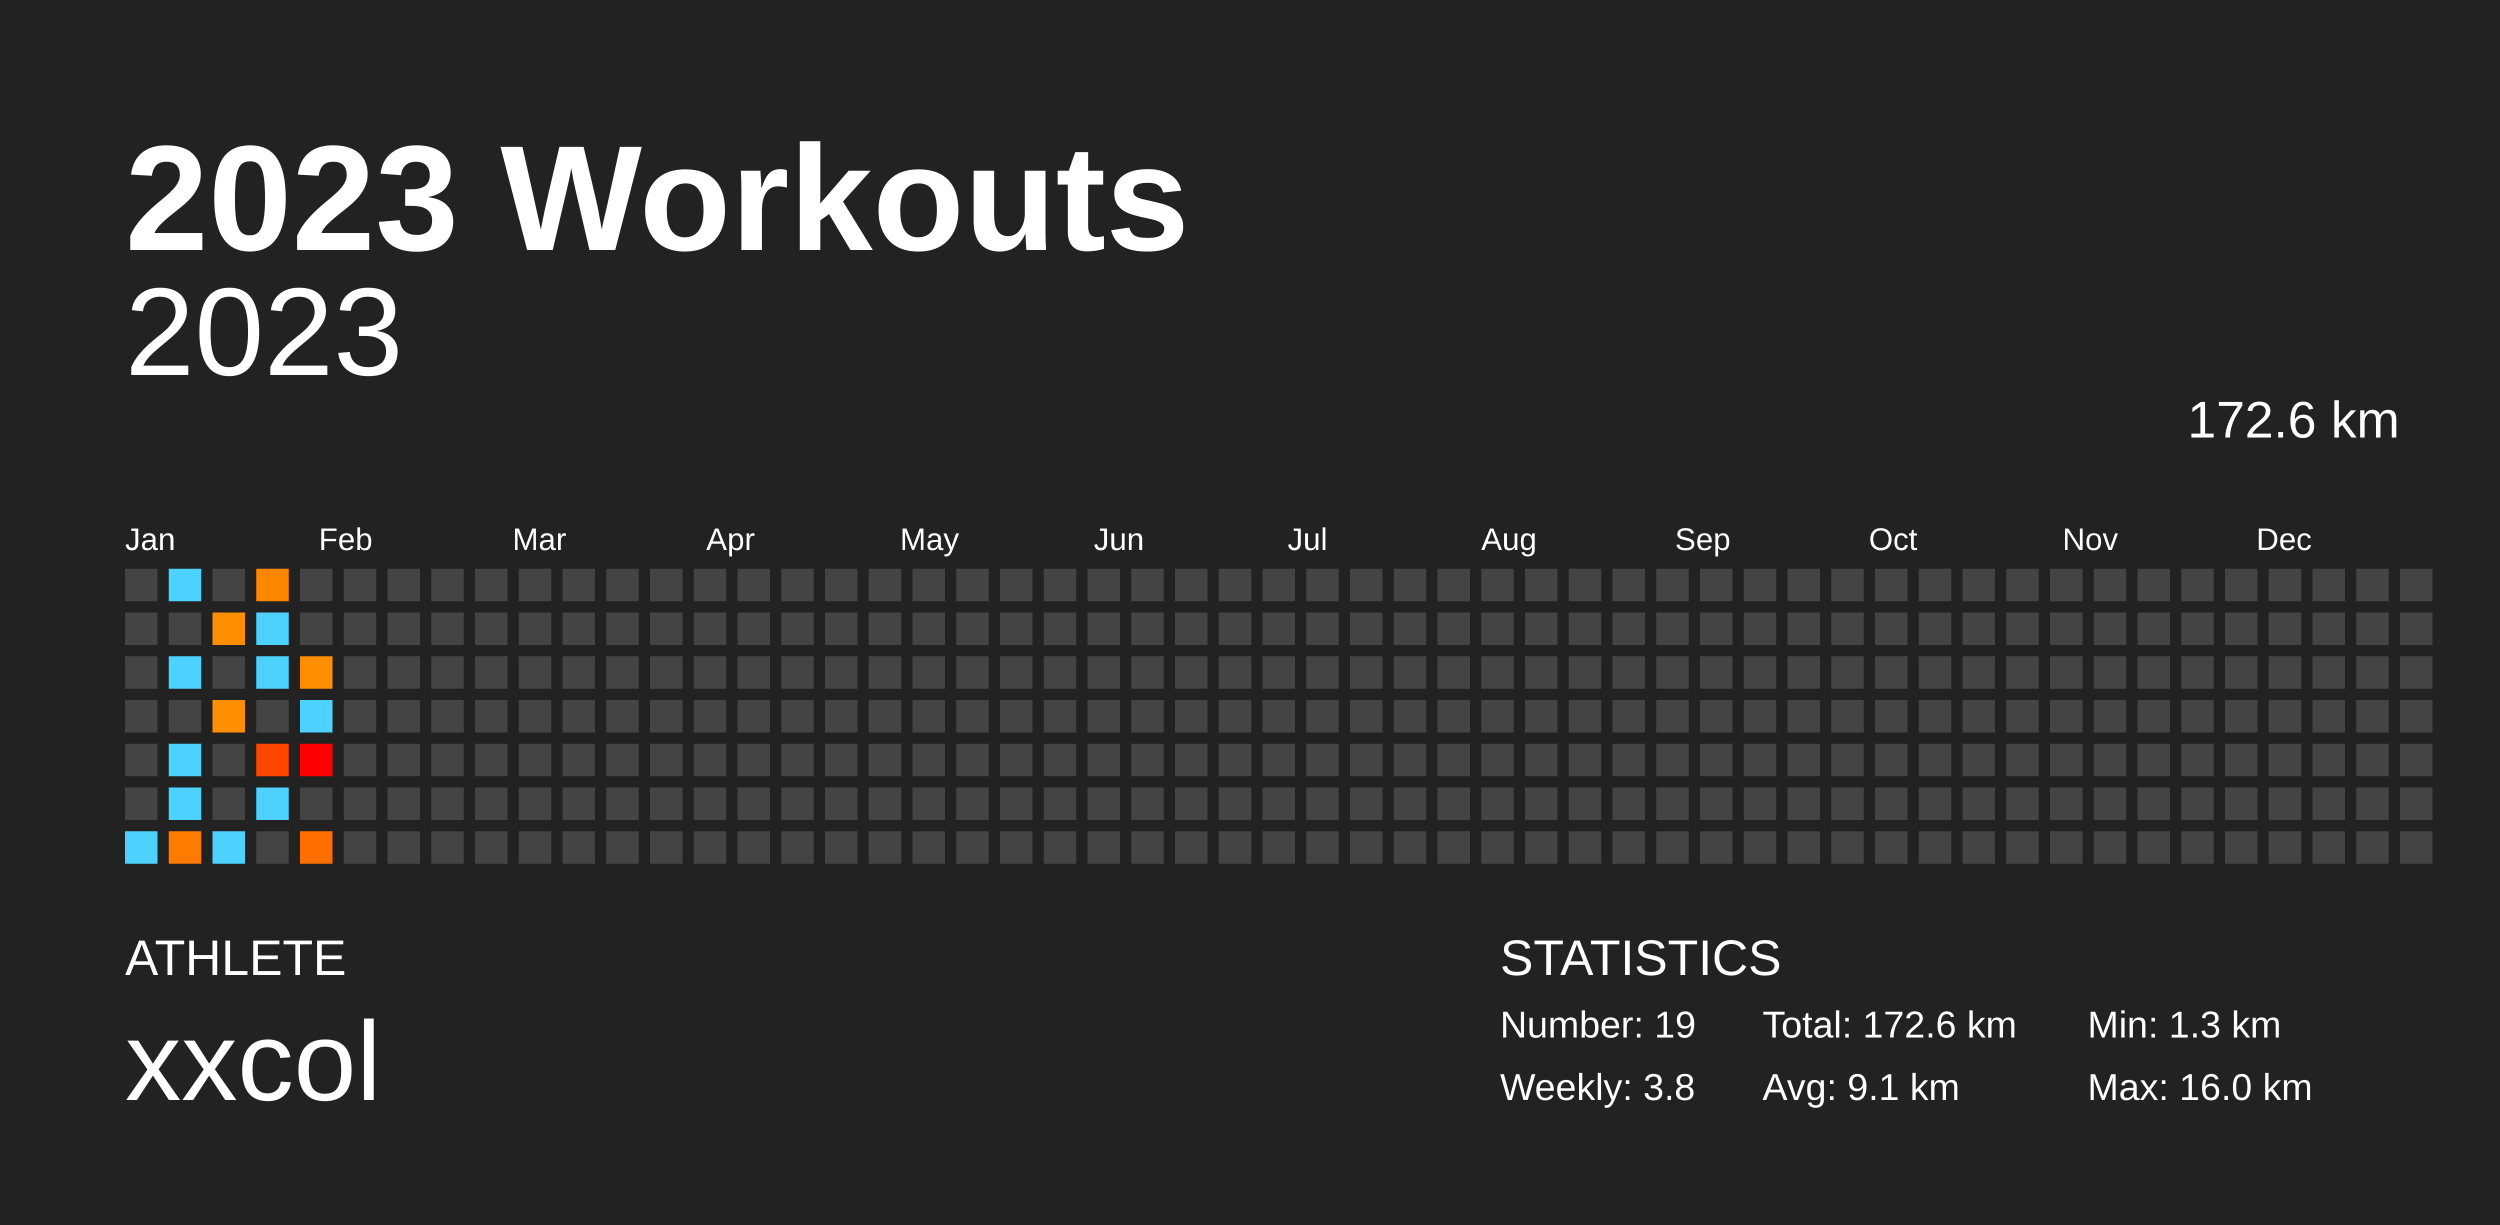
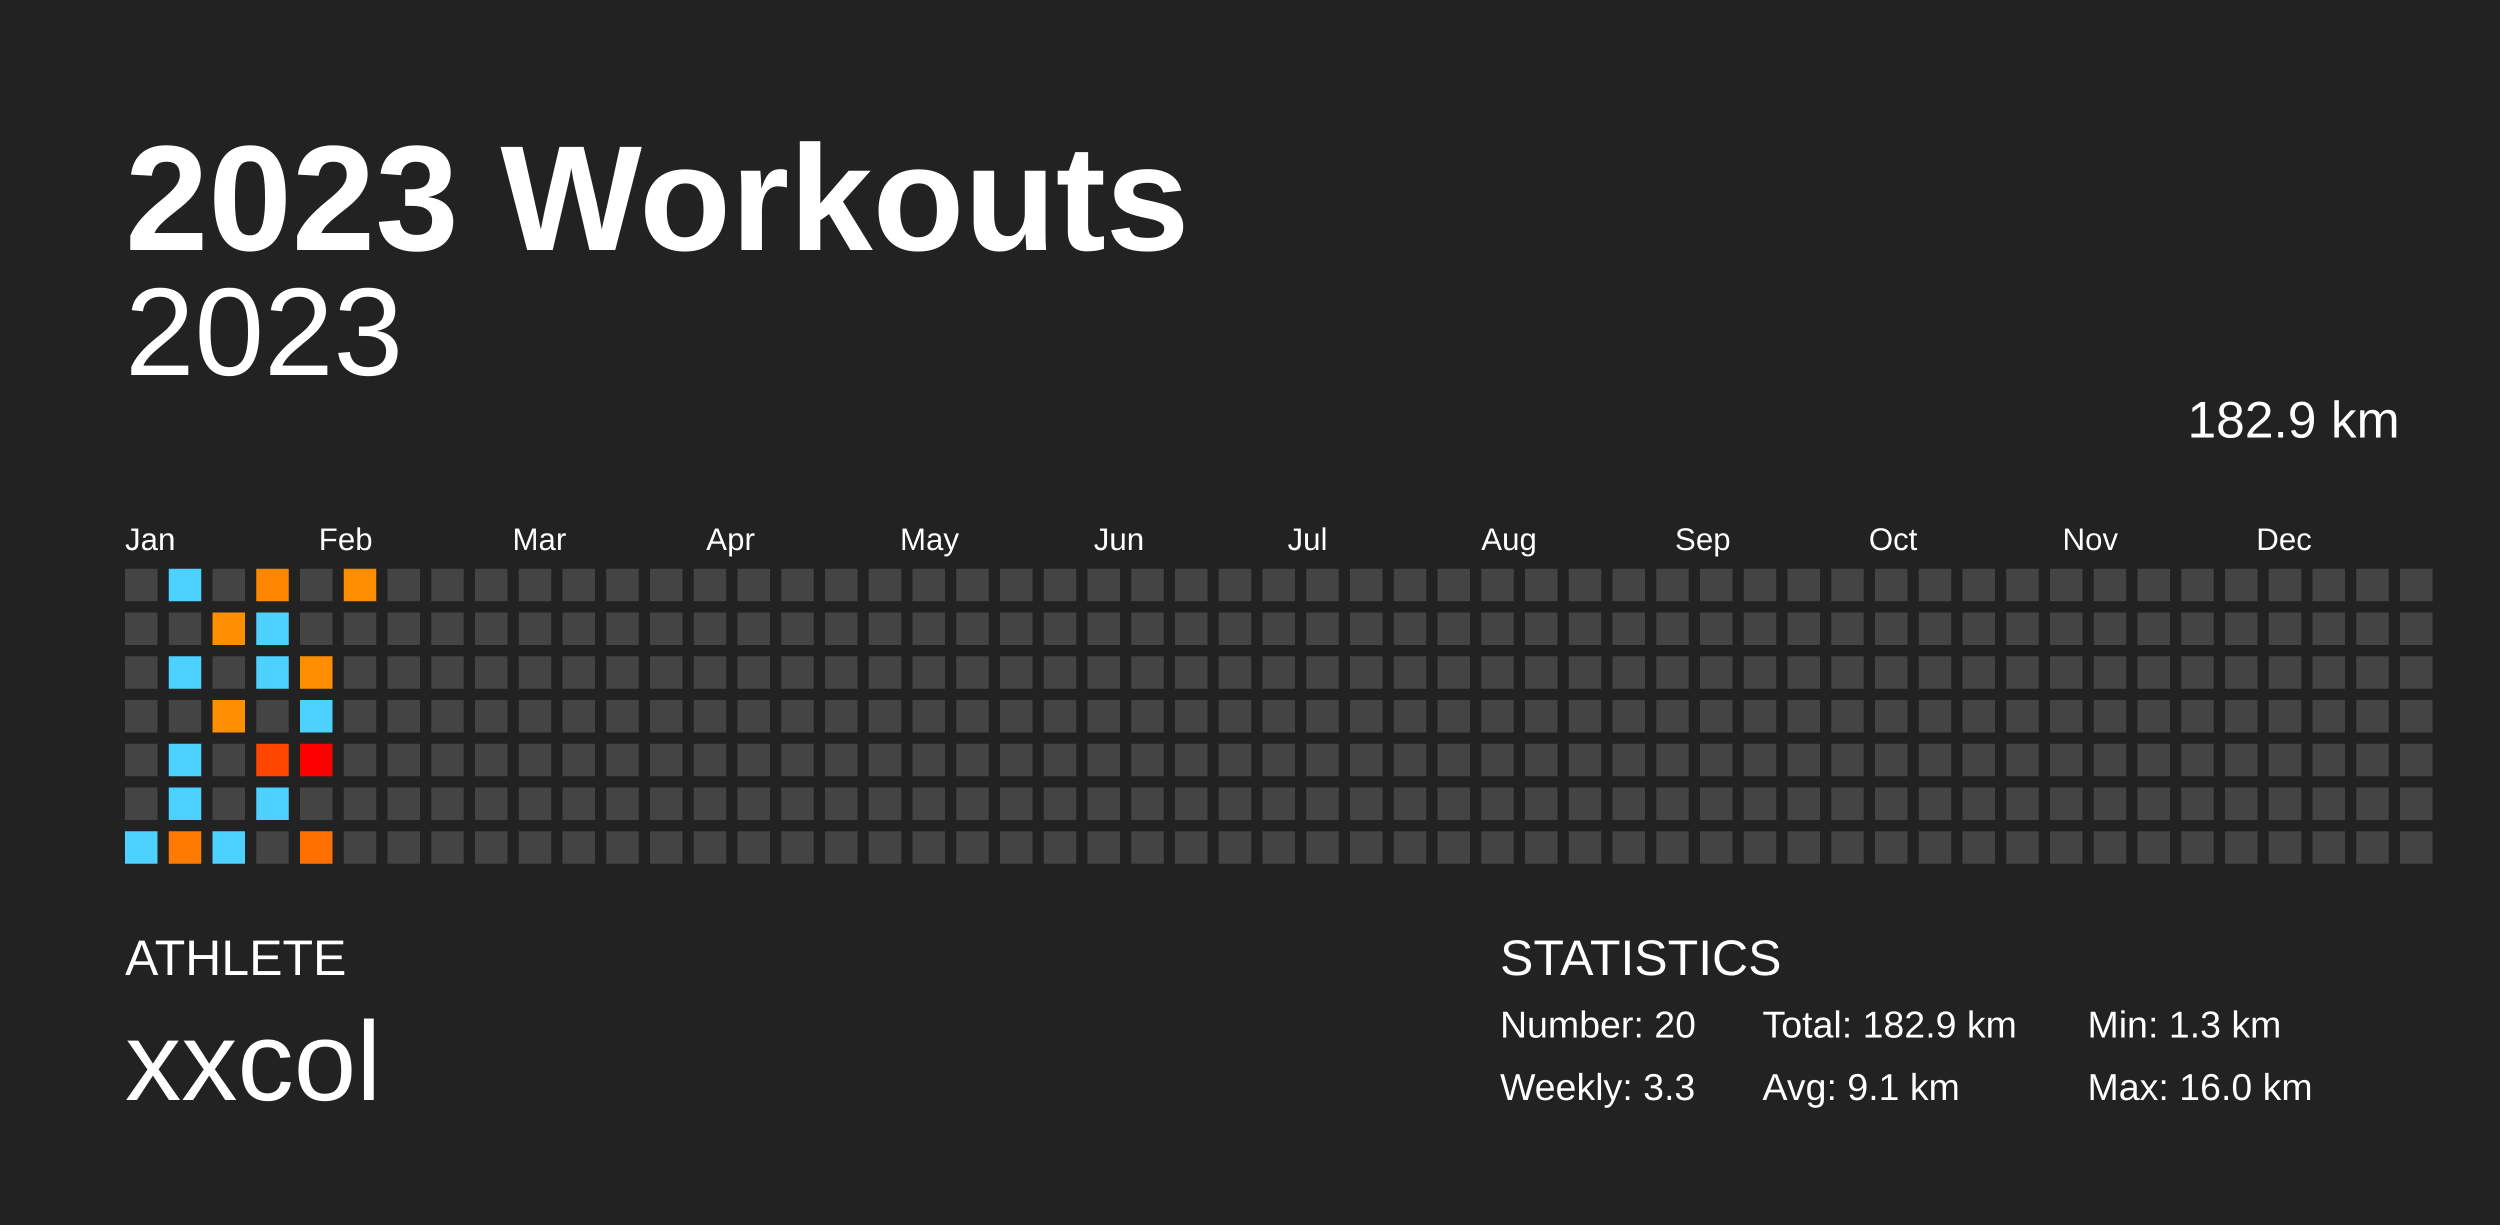
<svg xmlns="http://www.w3.org/2000/svg" baseProfile="full" height="98mm" version="1.1" viewBox="0,0,200,98" width="200mm">
  <defs />
  <rect fill="#222222" height="98" width="200" x="0" y="0" />
  <text fill="#FFFFFF" style="font-size:12px; font-family:Arial; font-weight:bold;" x="10" y="20">2023 Workouts</text>
  <text fill="#FFFFFF" style="font-size:4px; font-family:Arial" x="10" y="78">ATHLETE</text>
  <text fill="#FFFFFF" style="font-size:9px; font-family:Arial" x="10" y="88">xxcol</text>
  <text fill="#FFFFFF" style="font-size:4px; font-family:Arial" x="120" y="78">STATISTICS</text>
-   <text fill="#FFFFFF" style="font-size:3px; font-family:Arial" x="120" y="83">Number: 19</text>
-   <text fill="#FFFFFF" style="font-size:3px; font-family:Arial" x="120" y="88">Weekly: 3.8</text>
-   <text fill="#FFFFFF" style="font-size:3px; font-family:Arial" x="141" y="83">Total: 172.6 km</text>
+   <text fill="#FFFFFF" style="font-size:3px; font-family:Arial" x="120" y="83">Number: 20</text>
+   <text fill="#FFFFFF" style="font-size:3px; font-family:Arial" x="120" y="88">Weekly: 3.3</text>
+   <text fill="#FFFFFF" style="font-size:3px; font-family:Arial" x="141" y="83">Total: 182.9 km</text>
  <text fill="#FFFFFF" style="font-size:3px; font-family:Arial" x="141" y="88">Avg: 9.1 km</text>
  <text fill="#FFFFFF" style="font-size:3px; font-family:Arial" x="167" y="83">Min: 1.3 km</text>
  <text fill="#FFFFFF" style="font-size:3px; font-family:Arial" x="167" y="88">Max: 16.0 km</text>
  <text alignment-baseline="hanging" fill="#FFFFFF" style="font-size:10.0px; font-family:Arial;" x="10" y="30">2023</text>
-   <text alignment-baseline="hanging" fill="#FFFFFF" style="font-size:4.125px; font-family:Arial;" x="175" y="35">172.6 km</text>
+   <text alignment-baseline="hanging" fill="#FFFFFF" style="font-size:4.125px; font-family:Arial;" x="175" y="35">182.9 km</text>
  <text fill="#FFFFFF" style="font-size:2.5px; font-family:Arial" x="10.0" y="44">Jan</text>
  <text fill="#FFFFFF" style="font-size:2.5px; font-family:Arial" x="25.5" y="44">Feb</text>
  <text fill="#FFFFFF" style="font-size:2.5px; font-family:Arial" x="41.0" y="44">Mar</text>
  <text fill="#FFFFFF" style="font-size:2.5px; font-family:Arial" x="56.5" y="44">Apr</text>
  <text fill="#FFFFFF" style="font-size:2.5px; font-family:Arial" x="72.0" y="44">May</text>
  <text fill="#FFFFFF" style="font-size:2.5px; font-family:Arial" x="87.5" y="44">Jun</text>
  <text fill="#FFFFFF" style="font-size:2.5px; font-family:Arial" x="103.0" y="44">Jul</text>
  <text fill="#FFFFFF" style="font-size:2.5px; font-family:Arial" x="118.5" y="44">Aug</text>
  <text fill="#FFFFFF" style="font-size:2.5px; font-family:Arial" x="134.0" y="44">Sep</text>
  <text fill="#FFFFFF" style="font-size:2.5px; font-family:Arial" x="149.5" y="44">Oct</text>
  <text fill="#FFFFFF" style="font-size:2.5px; font-family:Arial" x="165.0" y="44">Nov</text>
  <text fill="#FFFFFF" style="font-size:2.5px; font-family:Arial" x="180.5" y="44">Dec</text>
  <rect fill="#444444" height="2.6" width="2.6" x="10.0" y="45.5" />
  <rect fill="#444444" height="2.6" width="2.6" x="10.0" y="49.0" />
  <rect fill="#444444" height="2.6" width="2.6" x="10.0" y="52.5" />
  <rect fill="#444444" height="2.6" width="2.6" x="10.0" y="56.0" />
  <rect fill="#444444" height="2.6" width="2.6" x="10.0" y="59.5" />
  <rect fill="#444444" height="2.6" width="2.6" x="10.0" y="63.0" />
  <rect fill="#4dd2ff" height="2.6" width="2.6" x="10.0" y="66.5" />
  <rect fill="#4dd2ff" height="2.6" width="2.6" x="13.5" y="45.5" />
  <rect fill="#444444" height="2.6" width="2.6" x="13.5" y="49.0" />
  <rect fill="#4dd2ff" height="2.6" width="2.6" x="13.5" y="52.5" />
  <rect fill="#444444" height="2.6" width="2.6" x="13.5" y="56.0" />
  <rect fill="#4dd2ff" height="2.6" width="2.6" x="13.5" y="59.5" />
  <rect fill="#4dd2ff" height="2.6" width="2.6" x="13.5" y="63.0" />
  <rect fill="#ff7a00" height="2.6" width="2.6" x="13.5" y="66.5" />
  <rect fill="#444444" height="2.6" width="2.6" x="17.0" y="45.5" />
  <rect fill="#ff8e00" height="2.6" width="2.6" x="17.0" y="49.0" />
  <rect fill="#444444" height="2.6" width="2.6" x="17.0" y="52.5" />
  <rect fill="#ff8e00" height="2.6" width="2.6" x="17.0" y="56.0" />
  <rect fill="#444444" height="2.6" width="2.6" x="17.0" y="59.5" />
  <rect fill="#444444" height="2.6" width="2.6" x="17.0" y="63.0" />
  <rect fill="#4dd2ff" height="2.6" width="2.6" x="17.0" y="66.5" />
  <rect fill="#ff8700" height="2.6" width="2.6" x="20.5" y="45.5" />
  <rect fill="#4dd2ff" height="2.6" width="2.6" x="20.5" y="49.0" />
  <rect fill="#4dd2ff" height="2.6" width="2.6" x="20.5" y="52.5" />
  <rect fill="#444444" height="2.6" width="2.6" x="20.5" y="56.0" />
  <rect fill="#ff4500" height="2.6" width="2.6" x="20.5" y="59.5" />
  <rect fill="#4dd2ff" height="2.6" width="2.6" x="20.5" y="63.0" />
  <rect fill="#444444" height="2.6" width="2.6" x="20.5" y="66.5" />
  <rect fill="#444444" height="2.6" width="2.6" x="24.0" y="45.5" />
  <rect fill="#444444" height="2.6" width="2.6" x="24.0" y="49.0" />
  <rect fill="#ff8f00" height="2.6" width="2.6" x="24.0" y="52.5" />
  <rect fill="#4dd2ff" height="2.6" width="2.6" x="24.0" y="56.0" />
  <rect fill="red" height="2.6" width="2.6" x="24.0" y="59.5" />
  <rect fill="#444444" height="2.6" width="2.6" x="24.0" y="63.0" />
  <rect fill="#ff6f00" height="2.6" width="2.6" x="24.0" y="66.5" />
-   <rect fill="#444444" height="2.6" width="2.6" x="27.5" y="45.5" />
+   <rect fill="#ff8e00" height="2.6" width="2.6" x="27.5" y="45.5" />
  <rect fill="#444444" height="2.6" width="2.6" x="27.5" y="49.0" />
  <rect fill="#444444" height="2.6" width="2.6" x="27.5" y="52.5" />
  <rect fill="#444444" height="2.6" width="2.6" x="27.5" y="56.0" />
  <rect fill="#444444" height="2.6" width="2.6" x="27.5" y="59.5" />
  <rect fill="#444444" height="2.6" width="2.6" x="27.5" y="63.0" />
  <rect fill="#444444" height="2.6" width="2.6" x="27.5" y="66.5" />
  <rect fill="#444444" height="2.6" width="2.6" x="31.0" y="45.5" />
  <rect fill="#444444" height="2.6" width="2.6" x="31.0" y="49.0" />
  <rect fill="#444444" height="2.6" width="2.6" x="31.0" y="52.5" />
  <rect fill="#444444" height="2.6" width="2.6" x="31.0" y="56.0" />
  <rect fill="#444444" height="2.6" width="2.6" x="31.0" y="59.5" />
  <rect fill="#444444" height="2.6" width="2.6" x="31.0" y="63.0" />
  <rect fill="#444444" height="2.6" width="2.6" x="31.0" y="66.5" />
  <rect fill="#444444" height="2.6" width="2.6" x="34.5" y="45.5" />
  <rect fill="#444444" height="2.6" width="2.6" x="34.5" y="49.0" />
  <rect fill="#444444" height="2.6" width="2.6" x="34.5" y="52.5" />
  <rect fill="#444444" height="2.6" width="2.6" x="34.5" y="56.0" />
  <rect fill="#444444" height="2.6" width="2.6" x="34.5" y="59.5" />
  <rect fill="#444444" height="2.6" width="2.6" x="34.5" y="63.0" />
  <rect fill="#444444" height="2.6" width="2.6" x="34.5" y="66.5" />
  <rect fill="#444444" height="2.6" width="2.6" x="38.0" y="45.5" />
  <rect fill="#444444" height="2.6" width="2.6" x="38.0" y="49.0" />
  <rect fill="#444444" height="2.6" width="2.6" x="38.0" y="52.5" />
  <rect fill="#444444" height="2.6" width="2.6" x="38.0" y="56.0" />
  <rect fill="#444444" height="2.6" width="2.6" x="38.0" y="59.5" />
  <rect fill="#444444" height="2.6" width="2.6" x="38.0" y="63.0" />
  <rect fill="#444444" height="2.6" width="2.6" x="38.0" y="66.5" />
  <rect fill="#444444" height="2.6" width="2.6" x="41.5" y="45.5" />
  <rect fill="#444444" height="2.6" width="2.6" x="41.5" y="49.0" />
  <rect fill="#444444" height="2.6" width="2.6" x="41.5" y="52.5" />
  <rect fill="#444444" height="2.6" width="2.6" x="41.5" y="56.0" />
  <rect fill="#444444" height="2.6" width="2.6" x="41.5" y="59.5" />
  <rect fill="#444444" height="2.6" width="2.6" x="41.5" y="63.0" />
  <rect fill="#444444" height="2.6" width="2.6" x="41.5" y="66.5" />
  <rect fill="#444444" height="2.6" width="2.6" x="45.0" y="45.5" />
  <rect fill="#444444" height="2.6" width="2.6" x="45.0" y="49.0" />
  <rect fill="#444444" height="2.6" width="2.6" x="45.0" y="52.5" />
  <rect fill="#444444" height="2.6" width="2.6" x="45.0" y="56.0" />
  <rect fill="#444444" height="2.6" width="2.6" x="45.0" y="59.5" />
  <rect fill="#444444" height="2.6" width="2.6" x="45.0" y="63.0" />
  <rect fill="#444444" height="2.6" width="2.6" x="45.0" y="66.5" />
  <rect fill="#444444" height="2.6" width="2.6" x="48.5" y="45.5" />
  <rect fill="#444444" height="2.6" width="2.6" x="48.5" y="49.0" />
  <rect fill="#444444" height="2.6" width="2.6" x="48.5" y="52.5" />
  <rect fill="#444444" height="2.6" width="2.6" x="48.5" y="56.0" />
  <rect fill="#444444" height="2.6" width="2.6" x="48.5" y="59.5" />
  <rect fill="#444444" height="2.6" width="2.6" x="48.5" y="63.0" />
  <rect fill="#444444" height="2.6" width="2.6" x="48.5" y="66.5" />
  <rect fill="#444444" height="2.6" width="2.6" x="52.0" y="45.5" />
  <rect fill="#444444" height="2.6" width="2.6" x="52.0" y="49.0" />
  <rect fill="#444444" height="2.6" width="2.6" x="52.0" y="52.5" />
  <rect fill="#444444" height="2.6" width="2.6" x="52.0" y="56.0" />
  <rect fill="#444444" height="2.6" width="2.6" x="52.0" y="59.5" />
  <rect fill="#444444" height="2.6" width="2.6" x="52.0" y="63.0" />
  <rect fill="#444444" height="2.6" width="2.6" x="52.0" y="66.5" />
  <rect fill="#444444" height="2.6" width="2.6" x="55.5" y="45.5" />
  <rect fill="#444444" height="2.6" width="2.6" x="55.5" y="49.0" />
  <rect fill="#444444" height="2.6" width="2.6" x="55.5" y="52.5" />
  <rect fill="#444444" height="2.6" width="2.6" x="55.5" y="56.0" />
  <rect fill="#444444" height="2.6" width="2.6" x="55.5" y="59.5" />
  <rect fill="#444444" height="2.6" width="2.6" x="55.5" y="63.0" />
  <rect fill="#444444" height="2.6" width="2.6" x="55.5" y="66.5" />
  <rect fill="#444444" height="2.6" width="2.6" x="59.0" y="45.5" />
  <rect fill="#444444" height="2.6" width="2.6" x="59.0" y="49.0" />
  <rect fill="#444444" height="2.6" width="2.6" x="59.0" y="52.5" />
  <rect fill="#444444" height="2.6" width="2.6" x="59.0" y="56.0" />
  <rect fill="#444444" height="2.6" width="2.6" x="59.0" y="59.5" />
  <rect fill="#444444" height="2.6" width="2.6" x="59.0" y="63.0" />
  <rect fill="#444444" height="2.6" width="2.6" x="59.0" y="66.5" />
  <rect fill="#444444" height="2.6" width="2.6" x="62.5" y="45.5" />
  <rect fill="#444444" height="2.6" width="2.6" x="62.5" y="49.0" />
  <rect fill="#444444" height="2.6" width="2.6" x="62.5" y="52.5" />
  <rect fill="#444444" height="2.6" width="2.6" x="62.5" y="56.0" />
  <rect fill="#444444" height="2.6" width="2.6" x="62.5" y="59.5" />
  <rect fill="#444444" height="2.6" width="2.6" x="62.5" y="63.0" />
  <rect fill="#444444" height="2.6" width="2.6" x="62.5" y="66.5" />
  <rect fill="#444444" height="2.6" width="2.6" x="66.0" y="45.5" />
  <rect fill="#444444" height="2.6" width="2.6" x="66.0" y="49.0" />
  <rect fill="#444444" height="2.6" width="2.6" x="66.0" y="52.5" />
  <rect fill="#444444" height="2.6" width="2.6" x="66.0" y="56.0" />
  <rect fill="#444444" height="2.6" width="2.6" x="66.0" y="59.5" />
  <rect fill="#444444" height="2.6" width="2.6" x="66.0" y="63.0" />
  <rect fill="#444444" height="2.6" width="2.6" x="66.0" y="66.5" />
  <rect fill="#444444" height="2.6" width="2.6" x="69.5" y="45.5" />
  <rect fill="#444444" height="2.6" width="2.6" x="69.5" y="49.0" />
  <rect fill="#444444" height="2.6" width="2.6" x="69.5" y="52.5" />
  <rect fill="#444444" height="2.6" width="2.6" x="69.5" y="56.0" />
  <rect fill="#444444" height="2.6" width="2.6" x="69.5" y="59.5" />
  <rect fill="#444444" height="2.6" width="2.6" x="69.5" y="63.0" />
  <rect fill="#444444" height="2.6" width="2.6" x="69.5" y="66.5" />
  <rect fill="#444444" height="2.6" width="2.6" x="73.0" y="45.5" />
  <rect fill="#444444" height="2.6" width="2.6" x="73.0" y="49.0" />
  <rect fill="#444444" height="2.6" width="2.6" x="73.0" y="52.5" />
  <rect fill="#444444" height="2.6" width="2.6" x="73.0" y="56.0" />
  <rect fill="#444444" height="2.6" width="2.6" x="73.0" y="59.5" />
  <rect fill="#444444" height="2.6" width="2.6" x="73.0" y="63.0" />
  <rect fill="#444444" height="2.6" width="2.6" x="73.0" y="66.5" />
  <rect fill="#444444" height="2.6" width="2.6" x="76.5" y="45.5" />
  <rect fill="#444444" height="2.6" width="2.6" x="76.5" y="49.0" />
  <rect fill="#444444" height="2.6" width="2.6" x="76.5" y="52.5" />
  <rect fill="#444444" height="2.6" width="2.6" x="76.5" y="56.0" />
  <rect fill="#444444" height="2.6" width="2.6" x="76.5" y="59.5" />
  <rect fill="#444444" height="2.6" width="2.6" x="76.5" y="63.0" />
  <rect fill="#444444" height="2.6" width="2.6" x="76.5" y="66.5" />
  <rect fill="#444444" height="2.6" width="2.6" x="80.0" y="45.5" />
  <rect fill="#444444" height="2.6" width="2.6" x="80.0" y="49.0" />
  <rect fill="#444444" height="2.6" width="2.6" x="80.0" y="52.5" />
  <rect fill="#444444" height="2.6" width="2.6" x="80.0" y="56.0" />
  <rect fill="#444444" height="2.6" width="2.6" x="80.0" y="59.5" />
  <rect fill="#444444" height="2.6" width="2.6" x="80.0" y="63.0" />
  <rect fill="#444444" height="2.6" width="2.6" x="80.0" y="66.5" />
  <rect fill="#444444" height="2.6" width="2.6" x="83.5" y="45.5" />
  <rect fill="#444444" height="2.6" width="2.6" x="83.5" y="49.0" />
  <rect fill="#444444" height="2.6" width="2.6" x="83.5" y="52.5" />
  <rect fill="#444444" height="2.6" width="2.6" x="83.5" y="56.0" />
  <rect fill="#444444" height="2.6" width="2.6" x="83.5" y="59.5" />
  <rect fill="#444444" height="2.6" width="2.6" x="83.5" y="63.0" />
  <rect fill="#444444" height="2.6" width="2.6" x="83.5" y="66.5" />
  <rect fill="#444444" height="2.6" width="2.6" x="87.0" y="45.5" />
  <rect fill="#444444" height="2.6" width="2.6" x="87.0" y="49.0" />
  <rect fill="#444444" height="2.6" width="2.6" x="87.0" y="52.5" />
  <rect fill="#444444" height="2.6" width="2.6" x="87.0" y="56.0" />
  <rect fill="#444444" height="2.6" width="2.6" x="87.0" y="59.5" />
  <rect fill="#444444" height="2.6" width="2.6" x="87.0" y="63.0" />
  <rect fill="#444444" height="2.6" width="2.6" x="87.0" y="66.5" />
  <rect fill="#444444" height="2.6" width="2.6" x="90.5" y="45.5" />
  <rect fill="#444444" height="2.6" width="2.6" x="90.5" y="49.0" />
  <rect fill="#444444" height="2.6" width="2.6" x="90.5" y="52.5" />
  <rect fill="#444444" height="2.6" width="2.6" x="90.5" y="56.0" />
  <rect fill="#444444" height="2.6" width="2.6" x="90.5" y="59.5" />
  <rect fill="#444444" height="2.6" width="2.6" x="90.5" y="63.0" />
  <rect fill="#444444" height="2.6" width="2.6" x="90.5" y="66.5" />
  <rect fill="#444444" height="2.6" width="2.6" x="94.0" y="45.5" />
  <rect fill="#444444" height="2.6" width="2.6" x="94.0" y="49.0" />
  <rect fill="#444444" height="2.6" width="2.6" x="94.0" y="52.5" />
  <rect fill="#444444" height="2.6" width="2.6" x="94.0" y="56.0" />
  <rect fill="#444444" height="2.6" width="2.6" x="94.0" y="59.5" />
  <rect fill="#444444" height="2.6" width="2.6" x="94.0" y="63.0" />
  <rect fill="#444444" height="2.6" width="2.6" x="94.0" y="66.5" />
  <rect fill="#444444" height="2.6" width="2.6" x="97.5" y="45.5" />
  <rect fill="#444444" height="2.6" width="2.6" x="97.5" y="49.0" />
  <rect fill="#444444" height="2.6" width="2.6" x="97.5" y="52.5" />
  <rect fill="#444444" height="2.6" width="2.6" x="97.5" y="56.0" />
  <rect fill="#444444" height="2.6" width="2.6" x="97.5" y="59.5" />
  <rect fill="#444444" height="2.6" width="2.6" x="97.5" y="63.0" />
  <rect fill="#444444" height="2.6" width="2.6" x="97.5" y="66.5" />
  <rect fill="#444444" height="2.6" width="2.6" x="101.0" y="45.5" />
  <rect fill="#444444" height="2.6" width="2.6" x="101.0" y="49.0" />
  <rect fill="#444444" height="2.6" width="2.6" x="101.0" y="52.5" />
  <rect fill="#444444" height="2.6" width="2.6" x="101.0" y="56.0" />
  <rect fill="#444444" height="2.6" width="2.6" x="101.0" y="59.5" />
  <rect fill="#444444" height="2.6" width="2.6" x="101.0" y="63.0" />
  <rect fill="#444444" height="2.6" width="2.6" x="101.0" y="66.5" />
  <rect fill="#444444" height="2.6" width="2.6" x="104.5" y="45.5" />
  <rect fill="#444444" height="2.6" width="2.6" x="104.5" y="49.0" />
  <rect fill="#444444" height="2.6" width="2.6" x="104.5" y="52.5" />
  <rect fill="#444444" height="2.6" width="2.6" x="104.5" y="56.0" />
  <rect fill="#444444" height="2.6" width="2.6" x="104.5" y="59.5" />
  <rect fill="#444444" height="2.6" width="2.6" x="104.5" y="63.0" />
  <rect fill="#444444" height="2.6" width="2.6" x="104.5" y="66.5" />
  <rect fill="#444444" height="2.6" width="2.6" x="108.0" y="45.5" />
  <rect fill="#444444" height="2.6" width="2.6" x="108.0" y="49.0" />
  <rect fill="#444444" height="2.6" width="2.6" x="108.0" y="52.5" />
  <rect fill="#444444" height="2.6" width="2.6" x="108.0" y="56.0" />
  <rect fill="#444444" height="2.6" width="2.6" x="108.0" y="59.5" />
  <rect fill="#444444" height="2.6" width="2.6" x="108.0" y="63.0" />
  <rect fill="#444444" height="2.6" width="2.6" x="108.0" y="66.5" />
  <rect fill="#444444" height="2.6" width="2.6" x="111.5" y="45.5" />
  <rect fill="#444444" height="2.6" width="2.6" x="111.5" y="49.0" />
  <rect fill="#444444" height="2.6" width="2.6" x="111.5" y="52.5" />
  <rect fill="#444444" height="2.6" width="2.6" x="111.5" y="56.0" />
  <rect fill="#444444" height="2.6" width="2.6" x="111.5" y="59.5" />
  <rect fill="#444444" height="2.6" width="2.6" x="111.5" y="63.0" />
  <rect fill="#444444" height="2.6" width="2.6" x="111.5" y="66.5" />
  <rect fill="#444444" height="2.6" width="2.6" x="115.0" y="45.5" />
  <rect fill="#444444" height="2.6" width="2.6" x="115.0" y="49.0" />
  <rect fill="#444444" height="2.6" width="2.6" x="115.0" y="52.5" />
  <rect fill="#444444" height="2.6" width="2.6" x="115.0" y="56.0" />
  <rect fill="#444444" height="2.6" width="2.6" x="115.0" y="59.5" />
  <rect fill="#444444" height="2.6" width="2.6" x="115.0" y="63.0" />
  <rect fill="#444444" height="2.6" width="2.6" x="115.0" y="66.5" />
  <rect fill="#444444" height="2.6" width="2.6" x="118.5" y="45.5" />
  <rect fill="#444444" height="2.6" width="2.6" x="118.5" y="49.0" />
  <rect fill="#444444" height="2.6" width="2.6" x="118.5" y="52.5" />
  <rect fill="#444444" height="2.6" width="2.6" x="118.5" y="56.0" />
  <rect fill="#444444" height="2.6" width="2.6" x="118.5" y="59.5" />
  <rect fill="#444444" height="2.6" width="2.6" x="118.5" y="63.0" />
  <rect fill="#444444" height="2.6" width="2.6" x="118.5" y="66.5" />
  <rect fill="#444444" height="2.6" width="2.6" x="122.0" y="45.5" />
  <rect fill="#444444" height="2.6" width="2.6" x="122.0" y="49.0" />
  <rect fill="#444444" height="2.6" width="2.6" x="122.0" y="52.5" />
  <rect fill="#444444" height="2.6" width="2.6" x="122.0" y="56.0" />
  <rect fill="#444444" height="2.6" width="2.6" x="122.0" y="59.5" />
  <rect fill="#444444" height="2.6" width="2.6" x="122.0" y="63.0" />
  <rect fill="#444444" height="2.6" width="2.6" x="122.0" y="66.5" />
  <rect fill="#444444" height="2.6" width="2.6" x="125.5" y="45.5" />
  <rect fill="#444444" height="2.6" width="2.6" x="125.5" y="49.0" />
  <rect fill="#444444" height="2.6" width="2.6" x="125.5" y="52.5" />
  <rect fill="#444444" height="2.6" width="2.6" x="125.5" y="56.0" />
  <rect fill="#444444" height="2.6" width="2.6" x="125.5" y="59.5" />
  <rect fill="#444444" height="2.6" width="2.6" x="125.5" y="63.0" />
  <rect fill="#444444" height="2.6" width="2.6" x="125.5" y="66.5" />
  <rect fill="#444444" height="2.6" width="2.6" x="129.0" y="45.5" />
  <rect fill="#444444" height="2.6" width="2.6" x="129.0" y="49.0" />
  <rect fill="#444444" height="2.6" width="2.6" x="129.0" y="52.5" />
  <rect fill="#444444" height="2.6" width="2.6" x="129.0" y="56.0" />
  <rect fill="#444444" height="2.6" width="2.6" x="129.0" y="59.5" />
  <rect fill="#444444" height="2.6" width="2.6" x="129.0" y="63.0" />
  <rect fill="#444444" height="2.6" width="2.6" x="129.0" y="66.5" />
  <rect fill="#444444" height="2.6" width="2.6" x="132.5" y="45.5" />
  <rect fill="#444444" height="2.6" width="2.6" x="132.5" y="49.0" />
  <rect fill="#444444" height="2.6" width="2.6" x="132.5" y="52.5" />
  <rect fill="#444444" height="2.6" width="2.6" x="132.5" y="56.0" />
  <rect fill="#444444" height="2.6" width="2.6" x="132.5" y="59.5" />
  <rect fill="#444444" height="2.6" width="2.6" x="132.5" y="63.0" />
  <rect fill="#444444" height="2.6" width="2.6" x="132.5" y="66.5" />
  <rect fill="#444444" height="2.6" width="2.6" x="136.0" y="45.5" />
  <rect fill="#444444" height="2.6" width="2.6" x="136.0" y="49.0" />
  <rect fill="#444444" height="2.6" width="2.6" x="136.0" y="52.5" />
  <rect fill="#444444" height="2.6" width="2.6" x="136.0" y="56.0" />
  <rect fill="#444444" height="2.6" width="2.6" x="136.0" y="59.5" />
  <rect fill="#444444" height="2.6" width="2.6" x="136.0" y="63.0" />
  <rect fill="#444444" height="2.6" width="2.6" x="136.0" y="66.5" />
  <rect fill="#444444" height="2.6" width="2.6" x="139.5" y="45.5" />
  <rect fill="#444444" height="2.6" width="2.6" x="139.5" y="49.0" />
  <rect fill="#444444" height="2.6" width="2.6" x="139.5" y="52.5" />
  <rect fill="#444444" height="2.6" width="2.6" x="139.5" y="56.0" />
  <rect fill="#444444" height="2.6" width="2.6" x="139.5" y="59.5" />
  <rect fill="#444444" height="2.6" width="2.6" x="139.5" y="63.0" />
  <rect fill="#444444" height="2.6" width="2.6" x="139.5" y="66.5" />
  <rect fill="#444444" height="2.6" width="2.6" x="143.0" y="45.5" />
  <rect fill="#444444" height="2.6" width="2.6" x="143.0" y="49.0" />
  <rect fill="#444444" height="2.6" width="2.6" x="143.0" y="52.5" />
  <rect fill="#444444" height="2.6" width="2.6" x="143.0" y="56.0" />
  <rect fill="#444444" height="2.6" width="2.6" x="143.0" y="59.5" />
  <rect fill="#444444" height="2.6" width="2.6" x="143.0" y="63.0" />
  <rect fill="#444444" height="2.6" width="2.6" x="143.0" y="66.5" />
  <rect fill="#444444" height="2.6" width="2.6" x="146.5" y="45.5" />
  <rect fill="#444444" height="2.6" width="2.6" x="146.5" y="49.0" />
  <rect fill="#444444" height="2.6" width="2.6" x="146.5" y="52.5" />
  <rect fill="#444444" height="2.6" width="2.6" x="146.5" y="56.0" />
  <rect fill="#444444" height="2.6" width="2.6" x="146.5" y="59.5" />
  <rect fill="#444444" height="2.6" width="2.6" x="146.5" y="63.0" />
  <rect fill="#444444" height="2.6" width="2.6" x="146.5" y="66.5" />
  <rect fill="#444444" height="2.6" width="2.6" x="150.0" y="45.5" />
  <rect fill="#444444" height="2.6" width="2.6" x="150.0" y="49.0" />
  <rect fill="#444444" height="2.6" width="2.6" x="150.0" y="52.5" />
  <rect fill="#444444" height="2.6" width="2.6" x="150.0" y="56.0" />
  <rect fill="#444444" height="2.6" width="2.6" x="150.0" y="59.5" />
  <rect fill="#444444" height="2.6" width="2.6" x="150.0" y="63.0" />
  <rect fill="#444444" height="2.6" width="2.6" x="150.0" y="66.5" />
  <rect fill="#444444" height="2.6" width="2.6" x="153.5" y="45.5" />
  <rect fill="#444444" height="2.6" width="2.6" x="153.5" y="49.0" />
  <rect fill="#444444" height="2.6" width="2.6" x="153.5" y="52.5" />
  <rect fill="#444444" height="2.6" width="2.6" x="153.5" y="56.0" />
  <rect fill="#444444" height="2.6" width="2.6" x="153.5" y="59.5" />
  <rect fill="#444444" height="2.6" width="2.6" x="153.5" y="63.0" />
  <rect fill="#444444" height="2.6" width="2.6" x="153.5" y="66.5" />
  <rect fill="#444444" height="2.6" width="2.6" x="157.0" y="45.5" />
  <rect fill="#444444" height="2.6" width="2.6" x="157.0" y="49.0" />
  <rect fill="#444444" height="2.6" width="2.6" x="157.0" y="52.5" />
  <rect fill="#444444" height="2.6" width="2.6" x="157.0" y="56.0" />
  <rect fill="#444444" height="2.6" width="2.6" x="157.0" y="59.5" />
  <rect fill="#444444" height="2.6" width="2.6" x="157.0" y="63.0" />
  <rect fill="#444444" height="2.6" width="2.6" x="157.0" y="66.5" />
  <rect fill="#444444" height="2.6" width="2.6" x="160.5" y="45.5" />
  <rect fill="#444444" height="2.6" width="2.6" x="160.5" y="49.0" />
  <rect fill="#444444" height="2.6" width="2.6" x="160.5" y="52.5" />
  <rect fill="#444444" height="2.6" width="2.6" x="160.5" y="56.0" />
  <rect fill="#444444" height="2.6" width="2.6" x="160.5" y="59.5" />
  <rect fill="#444444" height="2.6" width="2.6" x="160.5" y="63.0" />
  <rect fill="#444444" height="2.6" width="2.6" x="160.5" y="66.5" />
  <rect fill="#444444" height="2.6" width="2.6" x="164.0" y="45.5" />
  <rect fill="#444444" height="2.6" width="2.6" x="164.0" y="49.0" />
  <rect fill="#444444" height="2.6" width="2.6" x="164.0" y="52.5" />
  <rect fill="#444444" height="2.6" width="2.6" x="164.0" y="56.0" />
  <rect fill="#444444" height="2.6" width="2.6" x="164.0" y="59.5" />
  <rect fill="#444444" height="2.6" width="2.6" x="164.0" y="63.0" />
  <rect fill="#444444" height="2.6" width="2.6" x="164.0" y="66.5" />
  <rect fill="#444444" height="2.6" width="2.6" x="167.5" y="45.5" />
  <rect fill="#444444" height="2.6" width="2.6" x="167.5" y="49.0" />
  <rect fill="#444444" height="2.6" width="2.6" x="167.5" y="52.5" />
  <rect fill="#444444" height="2.6" width="2.6" x="167.5" y="56.0" />
  <rect fill="#444444" height="2.6" width="2.6" x="167.5" y="59.5" />
  <rect fill="#444444" height="2.6" width="2.6" x="167.5" y="63.0" />
  <rect fill="#444444" height="2.6" width="2.6" x="167.5" y="66.5" />
  <rect fill="#444444" height="2.6" width="2.6" x="171.0" y="45.5" />
  <rect fill="#444444" height="2.6" width="2.6" x="171.0" y="49.0" />
  <rect fill="#444444" height="2.6" width="2.6" x="171.0" y="52.5" />
  <rect fill="#444444" height="2.6" width="2.6" x="171.0" y="56.0" />
  <rect fill="#444444" height="2.6" width="2.6" x="171.0" y="59.5" />
  <rect fill="#444444" height="2.6" width="2.6" x="171.0" y="63.0" />
  <rect fill="#444444" height="2.6" width="2.6" x="171.0" y="66.5" />
  <rect fill="#444444" height="2.6" width="2.6" x="174.5" y="45.5" />
  <rect fill="#444444" height="2.6" width="2.6" x="174.5" y="49.0" />
  <rect fill="#444444" height="2.6" width="2.6" x="174.5" y="52.5" />
  <rect fill="#444444" height="2.6" width="2.6" x="174.5" y="56.0" />
  <rect fill="#444444" height="2.6" width="2.6" x="174.5" y="59.5" />
  <rect fill="#444444" height="2.6" width="2.6" x="174.5" y="63.0" />
  <rect fill="#444444" height="2.6" width="2.6" x="174.5" y="66.5" />
  <rect fill="#444444" height="2.6" width="2.6" x="178.0" y="45.5" />
  <rect fill="#444444" height="2.6" width="2.6" x="178.0" y="49.0" />
  <rect fill="#444444" height="2.6" width="2.6" x="178.0" y="52.5" />
  <rect fill="#444444" height="2.6" width="2.6" x="178.0" y="56.0" />
  <rect fill="#444444" height="2.6" width="2.6" x="178.0" y="59.5" />
  <rect fill="#444444" height="2.6" width="2.6" x="178.0" y="63.0" />
  <rect fill="#444444" height="2.6" width="2.6" x="178.0" y="66.5" />
  <rect fill="#444444" height="2.6" width="2.6" x="181.5" y="45.5" />
  <rect fill="#444444" height="2.6" width="2.6" x="181.5" y="49.0" />
  <rect fill="#444444" height="2.6" width="2.6" x="181.5" y="52.5" />
  <rect fill="#444444" height="2.6" width="2.6" x="181.5" y="56.0" />
  <rect fill="#444444" height="2.6" width="2.6" x="181.5" y="59.5" />
  <rect fill="#444444" height="2.6" width="2.6" x="181.5" y="63.0" />
  <rect fill="#444444" height="2.6" width="2.6" x="181.5" y="66.5" />
  <rect fill="#444444" height="2.6" width="2.6" x="185.0" y="45.5" />
  <rect fill="#444444" height="2.6" width="2.6" x="185.0" y="49.0" />
  <rect fill="#444444" height="2.6" width="2.6" x="185.0" y="52.5" />
  <rect fill="#444444" height="2.6" width="2.6" x="185.0" y="56.0" />
  <rect fill="#444444" height="2.6" width="2.6" x="185.0" y="59.5" />
  <rect fill="#444444" height="2.6" width="2.6" x="185.0" y="63.0" />
  <rect fill="#444444" height="2.6" width="2.6" x="185.0" y="66.5" />
  <rect fill="#444444" height="2.6" width="2.6" x="188.5" y="45.5" />
  <rect fill="#444444" height="2.6" width="2.6" x="188.5" y="49.0" />
  <rect fill="#444444" height="2.6" width="2.6" x="188.5" y="52.5" />
  <rect fill="#444444" height="2.6" width="2.6" x="188.5" y="56.0" />
  <rect fill="#444444" height="2.6" width="2.6" x="188.5" y="59.5" />
  <rect fill="#444444" height="2.6" width="2.6" x="188.5" y="63.0" />
  <rect fill="#444444" height="2.6" width="2.6" x="188.5" y="66.5" />
  <rect fill="#444444" height="2.6" width="2.6" x="192.0" y="45.5" />
  <rect fill="#444444" height="2.6" width="2.6" x="192.0" y="49.0" />
  <rect fill="#444444" height="2.6" width="2.6" x="192.0" y="52.5" />
  <rect fill="#444444" height="2.6" width="2.6" x="192.0" y="56.0" />
  <rect fill="#444444" height="2.6" width="2.6" x="192.0" y="59.5" />
  <rect fill="#444444" height="2.6" width="2.6" x="192.0" y="63.0" />
  <rect fill="#444444" height="2.6" width="2.6" x="192.0" y="66.5" />
</svg>
